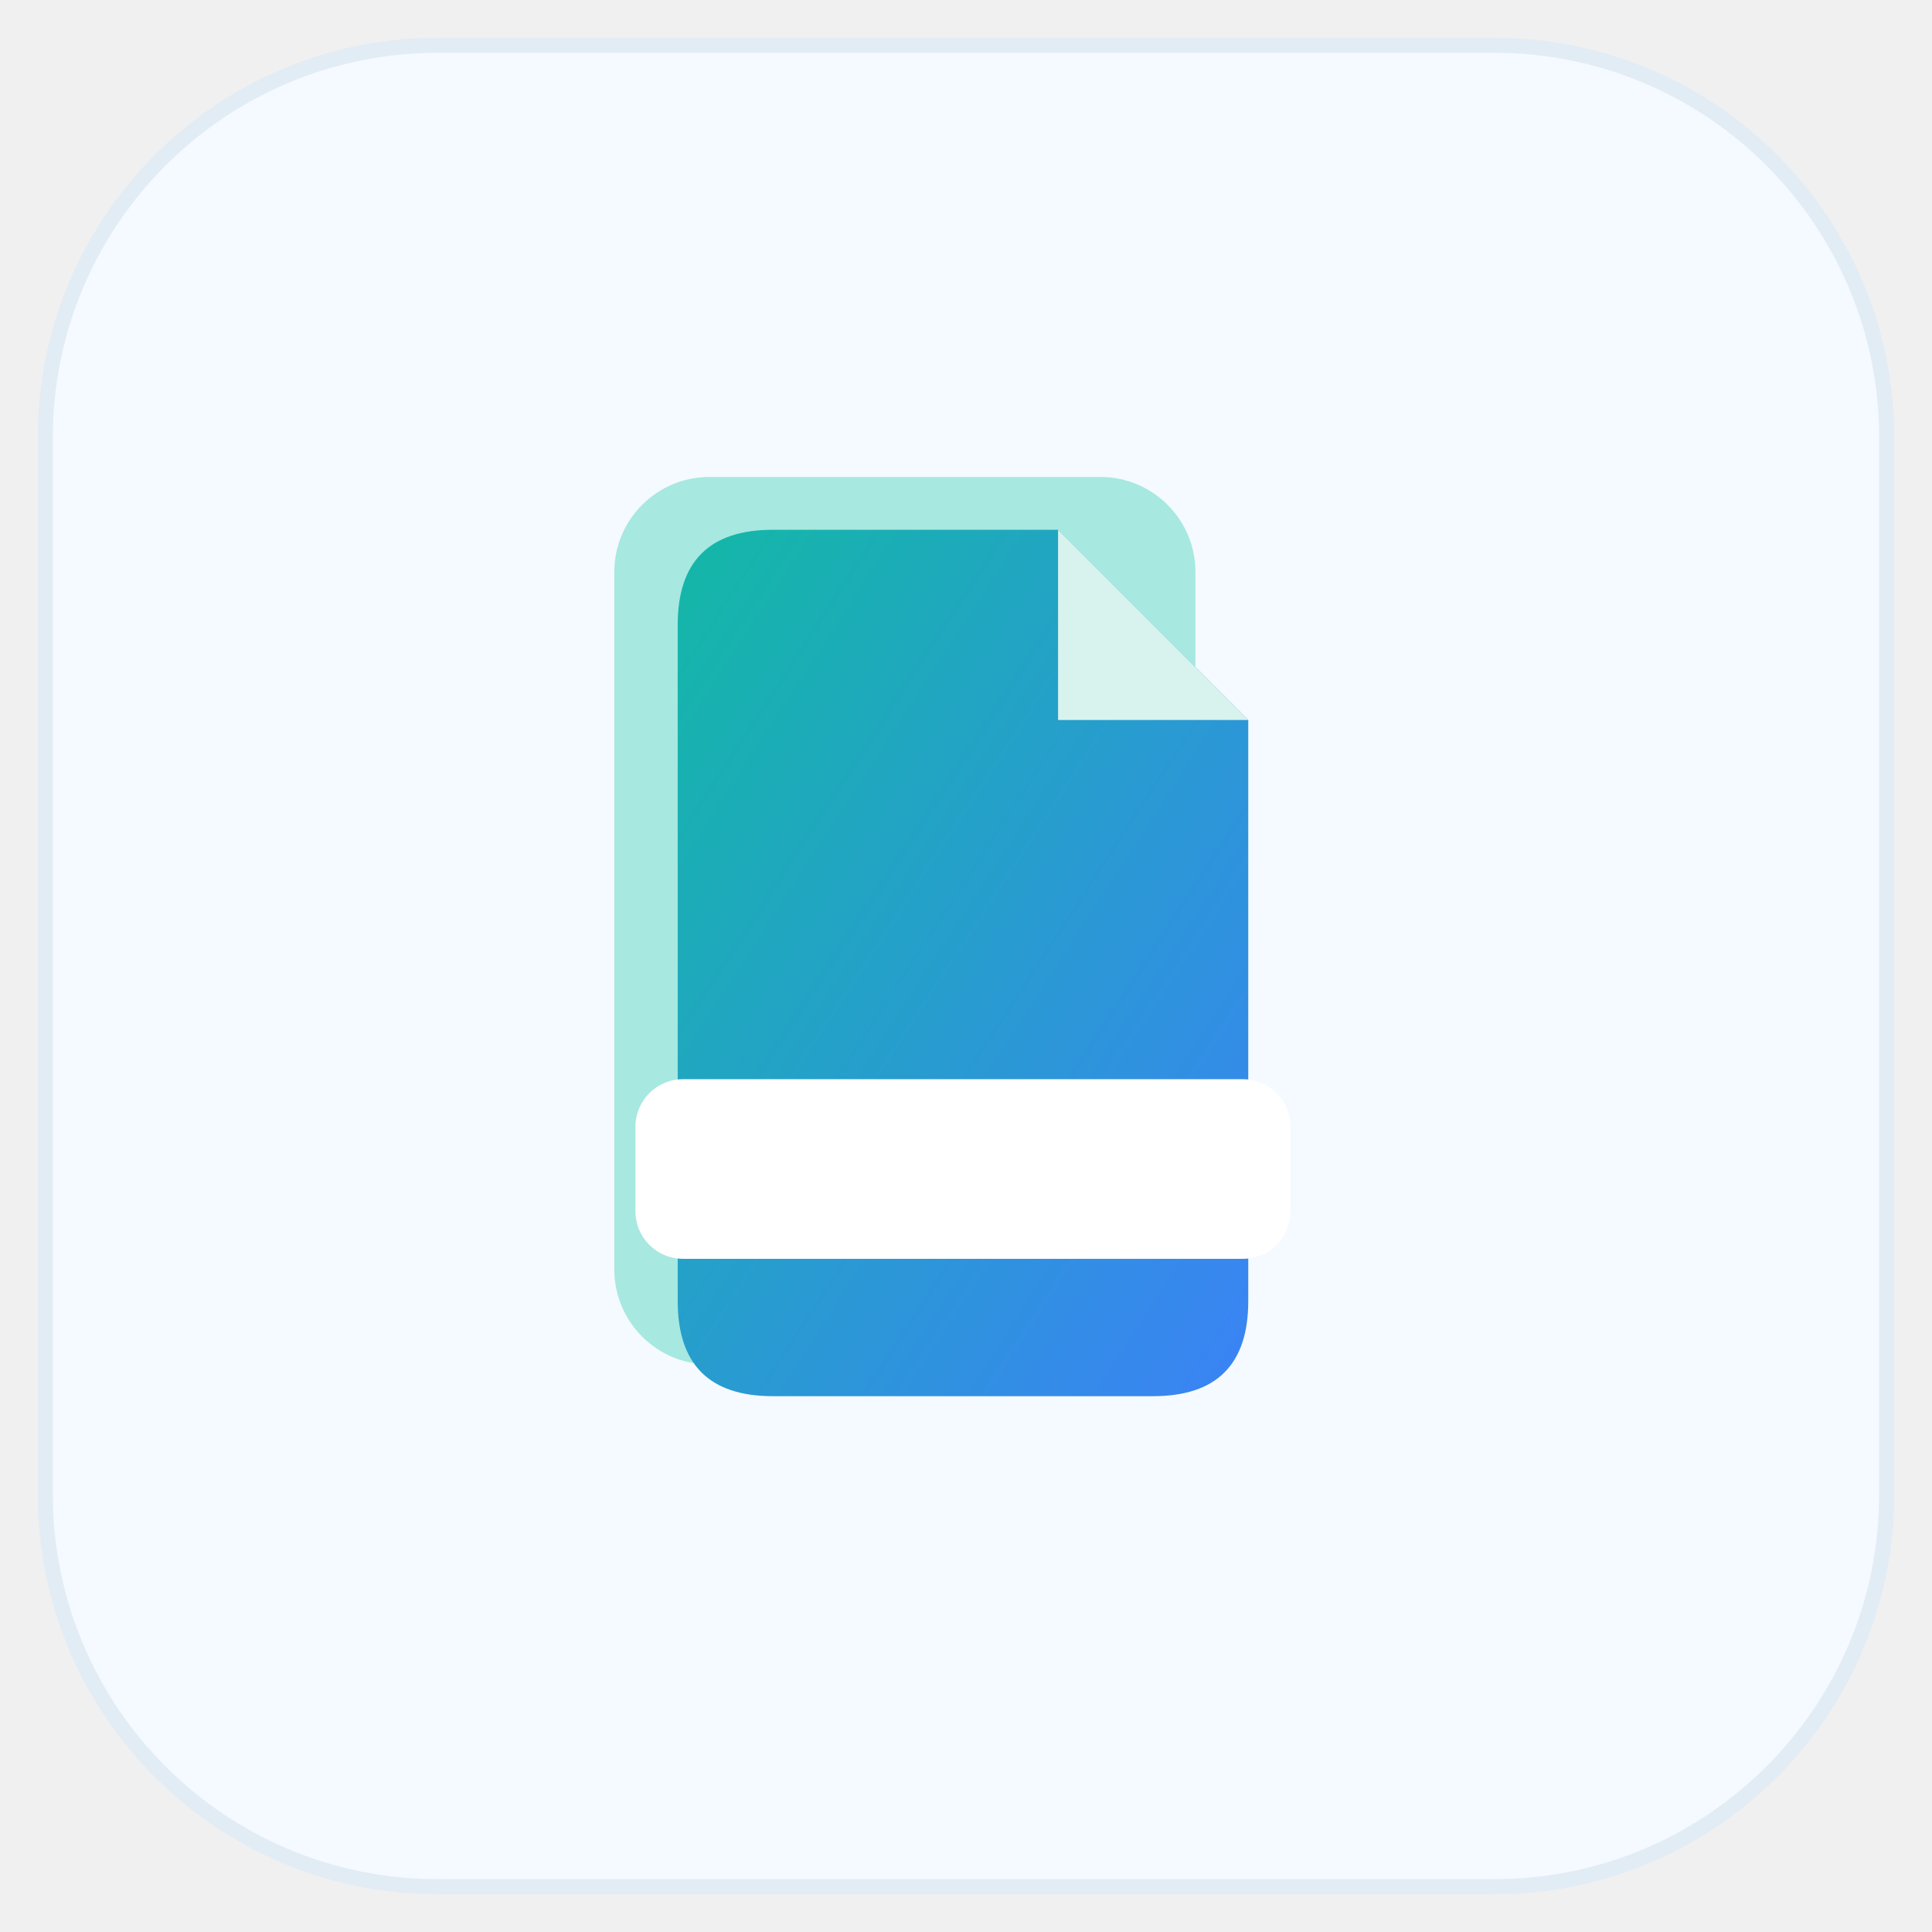
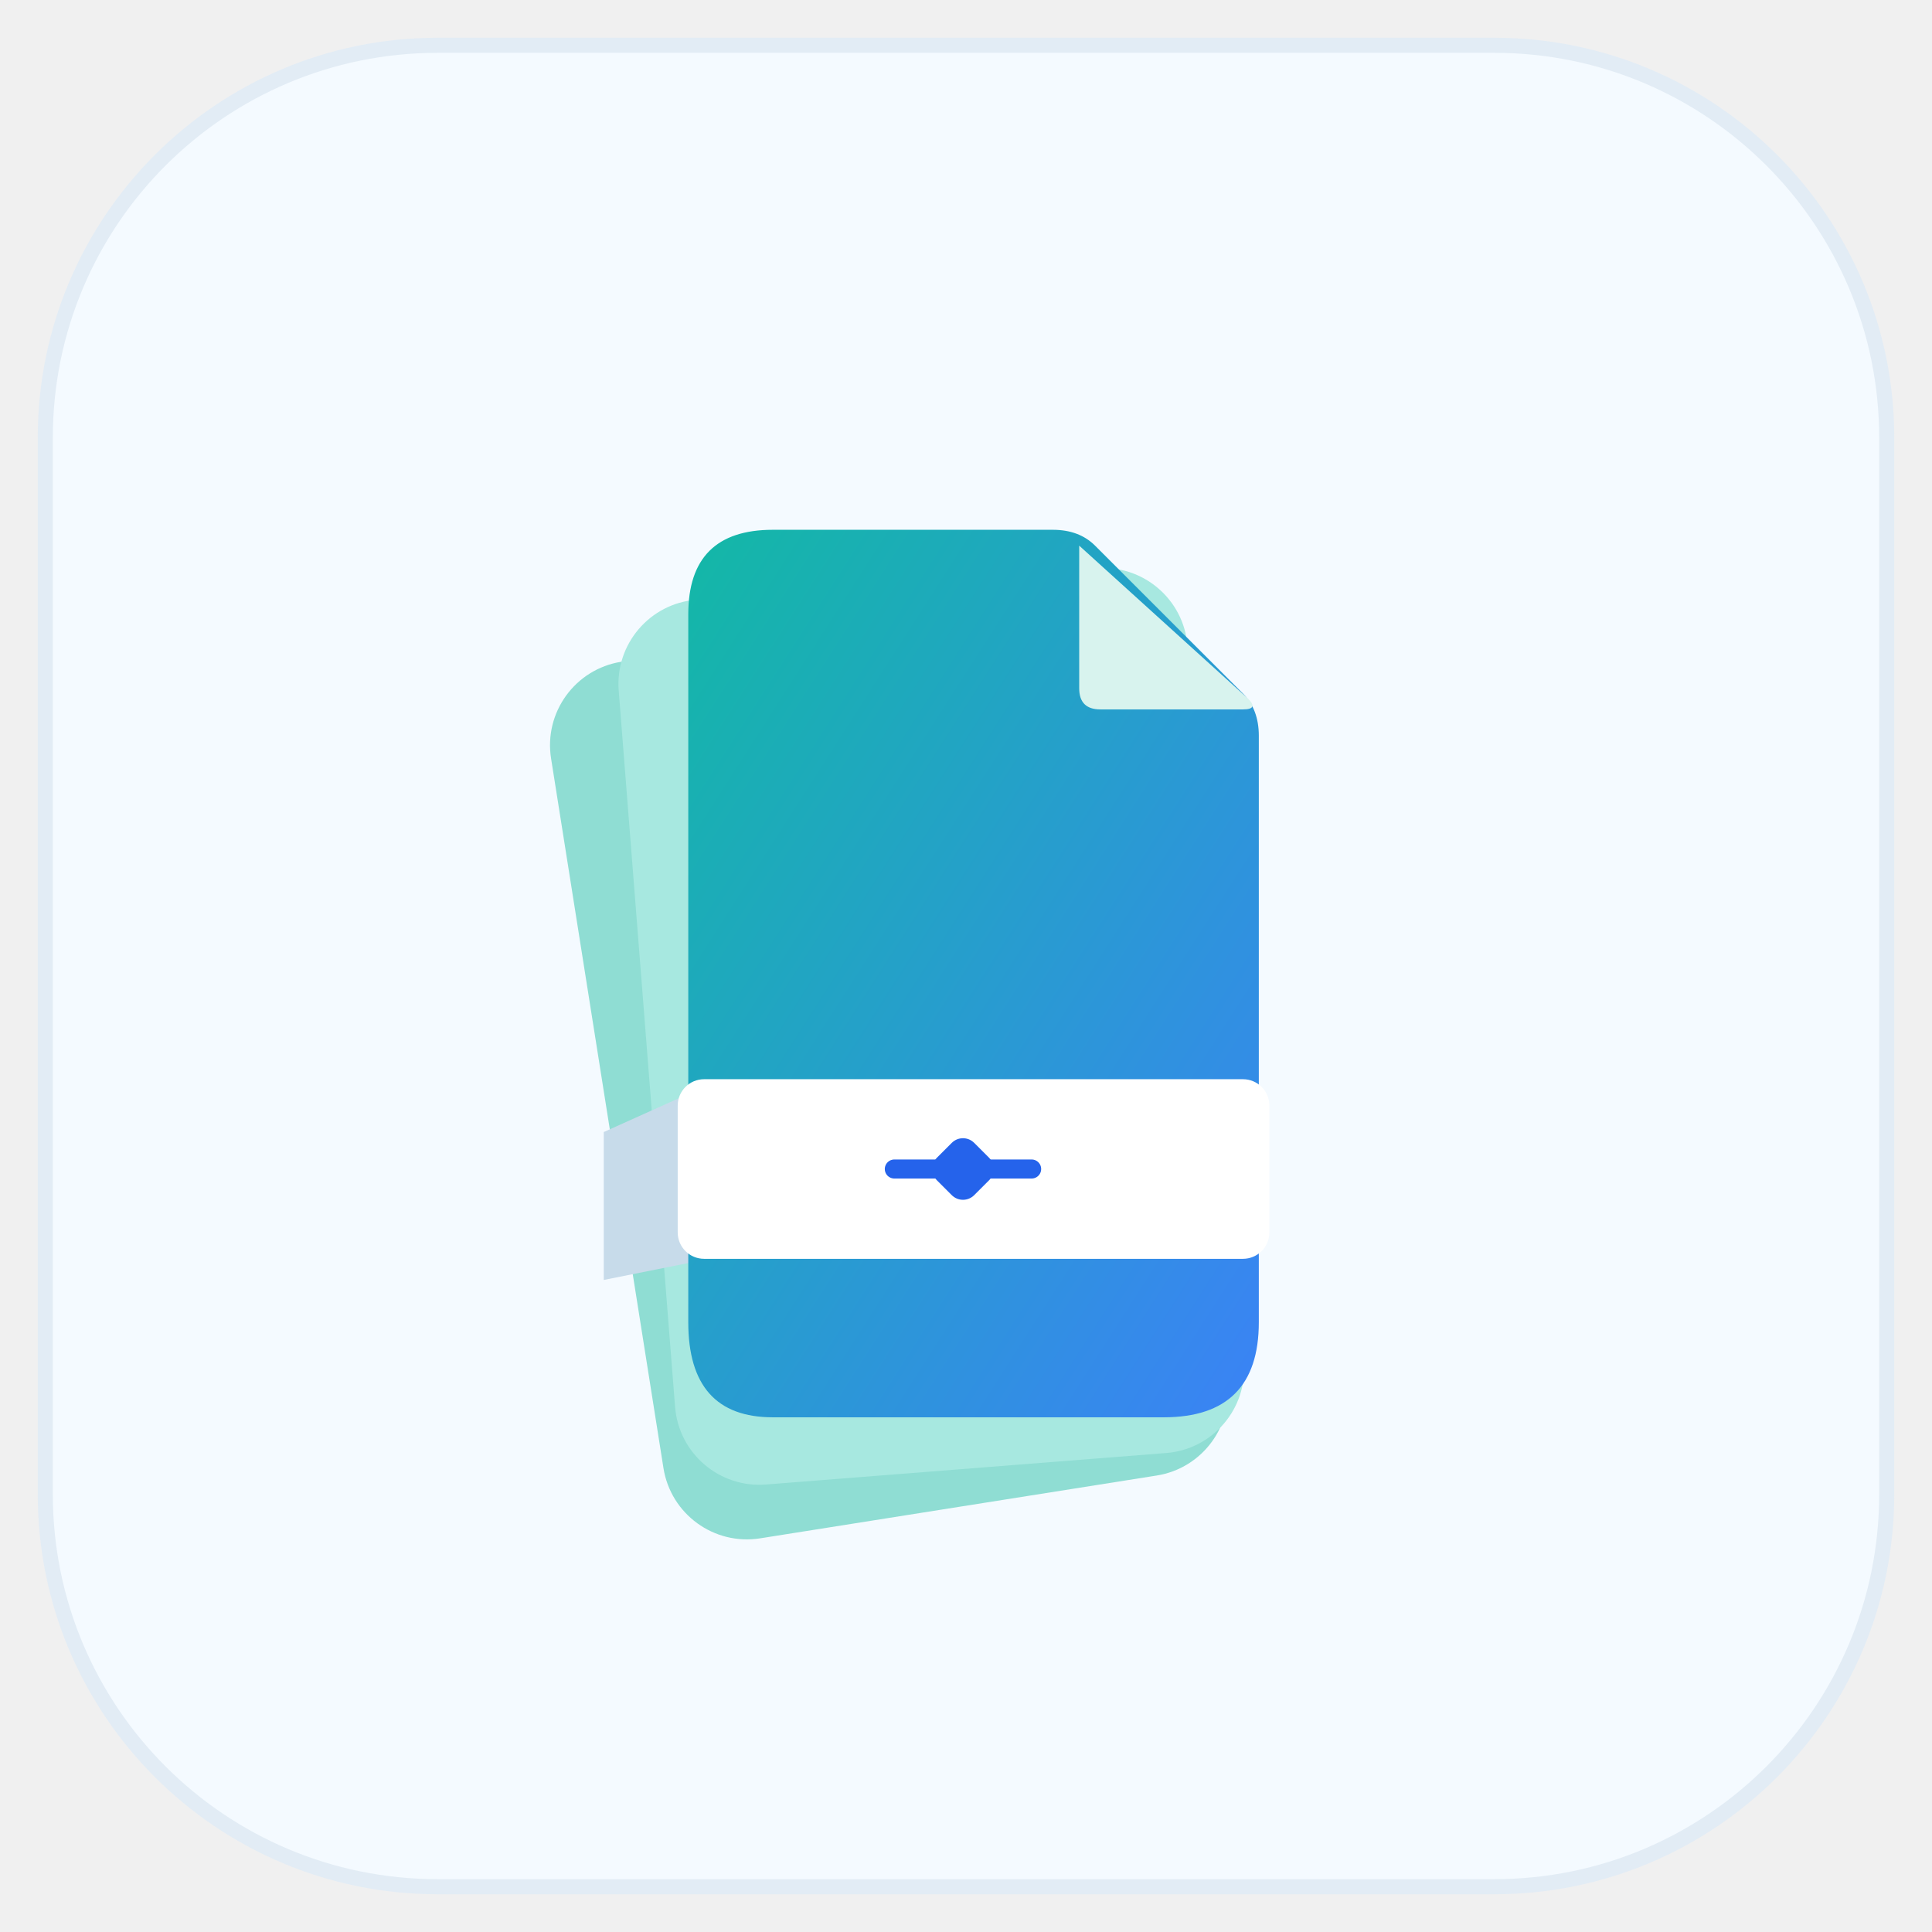
<svg xmlns="http://www.w3.org/2000/svg" width="256" height="256" viewBox="0 0 256 256" fill="none">
  <defs>
    <linearGradient id="tileGrad" x1="0" y1="0" x2="1" y2="1">
      <stop offset="0" stop-color="#13B8A6" />
      <stop offset="1" stop-color="#3B82F6" />
    </linearGradient>
  </defs>
  <rect x="6" y="6" width="244" height="244" rx="52" fill="#F4FAFF" stroke="#E2ECF5" stroke-width="2" />
  <g transform="translate(38 38) scale(0.7)">
-     <rect x="62" y="36" width="110" height="168" rx="18" fill="#A7E8E0" />
-     <path d="M92 46 L146 46 L182 82 L182 192 Q182 210 164 210 L92 210 Q74 210 74 192 L74 64 Q74 46 92 46 Z" fill="url(#tileGrad)" />
-     <path d="M146 46 L146 82 L182 82 Z" fill="#D8F3EE" />
-     <rect x="66" y="150" width="124" height="34" rx="9" fill="#FFFFFF" />
+     <rect x="60" y="64" width="108" height="168" rx="16" fill="#8FDDD3" transform="rotate(-9 114 148)" />
+     <rect x="68" y="56" width="108" height="168" rx="16" fill="#A7E8E0" transform="rotate(-4.5 122 140)" />
+     <path d="M80 151 L60 160 L60 188 L80 184 Z" fill="#C7DBEA" />
+     <path d="M92 46 L145 46 Q150 46 153 49 L181 77 Q184 80 184 85 L184 196 Q184 214 166 214 L92 214 Q76 214 76 196 L76 62 Q76 46 92 46 Z" fill="url(#tileGrad)" />
+     <path d="M150 49 L150 76 Q150 80 154 80 L181 80 Q184 80 182 78 Z" fill="#D8F3EE" />
+     <rect x="74" y="150" width="112" height="34" rx="5" fill="#FFFFFF" />
+     <path d="M115 167 L123 167 M133 167 L141 167" stroke="#2563EB" stroke-width="3.6" stroke-linecap="round" />
+     <rect x="123" y="162" width="10" height="10" rx="3" transform="rotate(45 128 167)" fill="#2563EB" />
  </g>
</svg>
